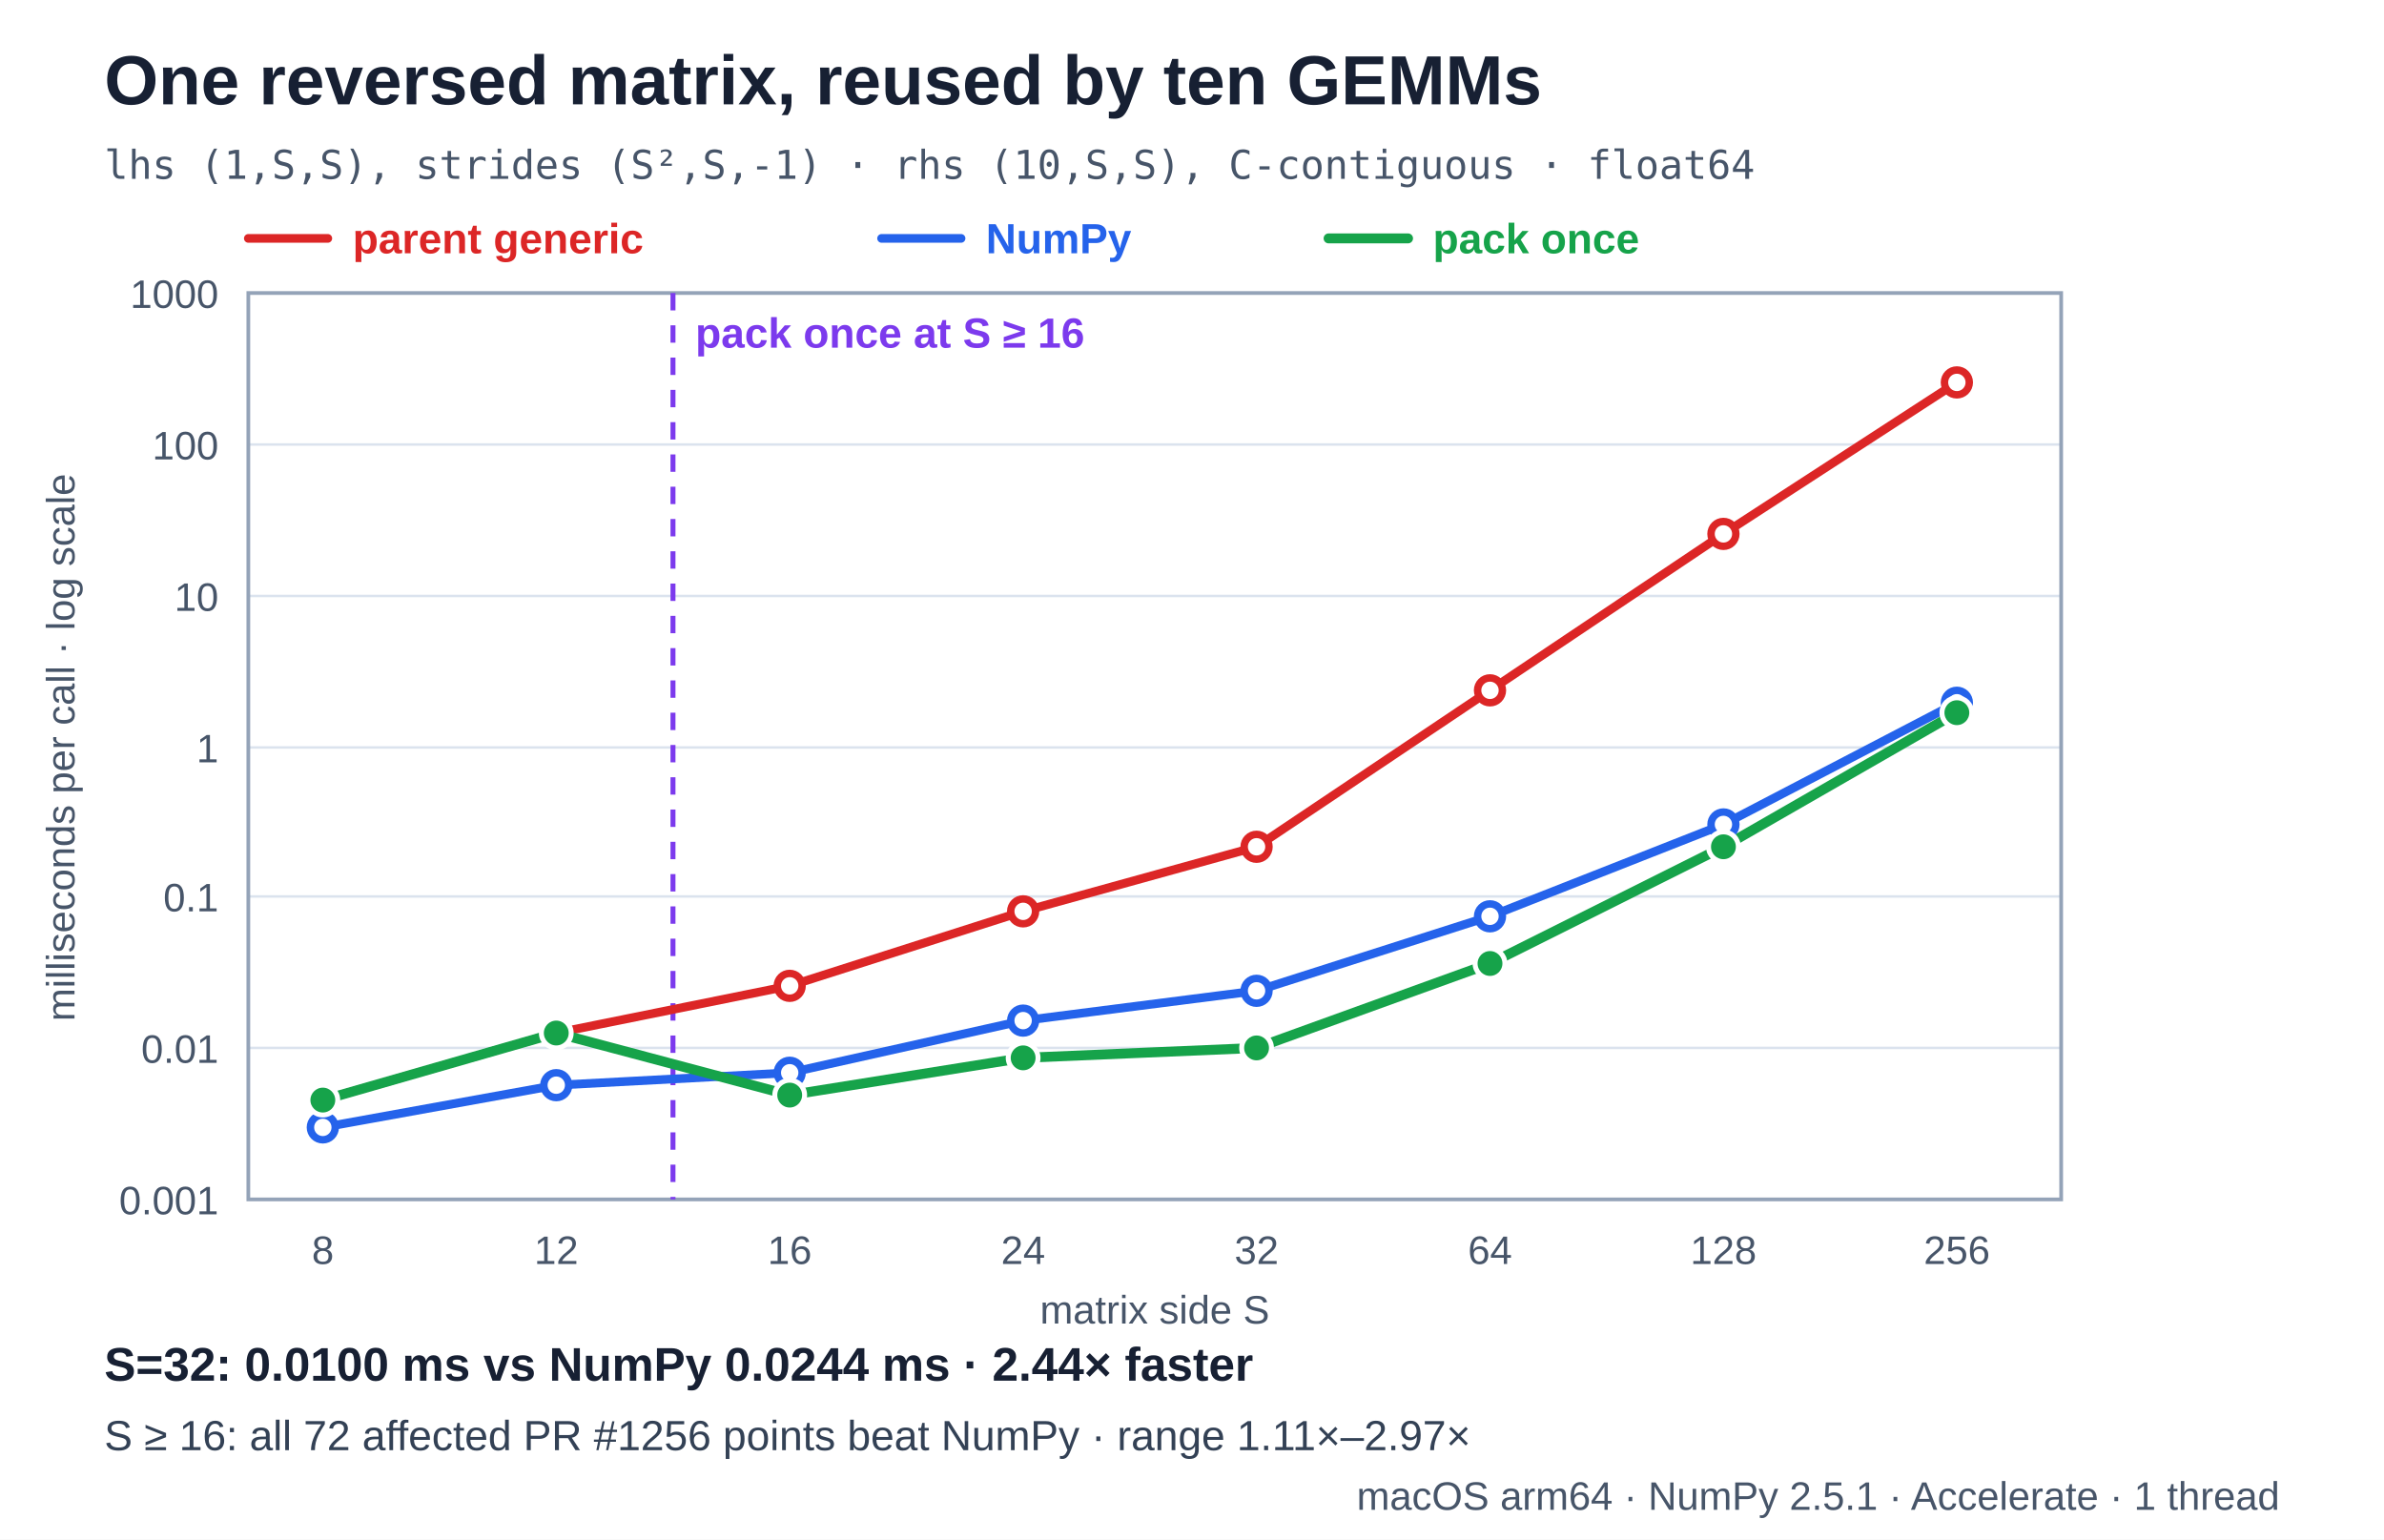
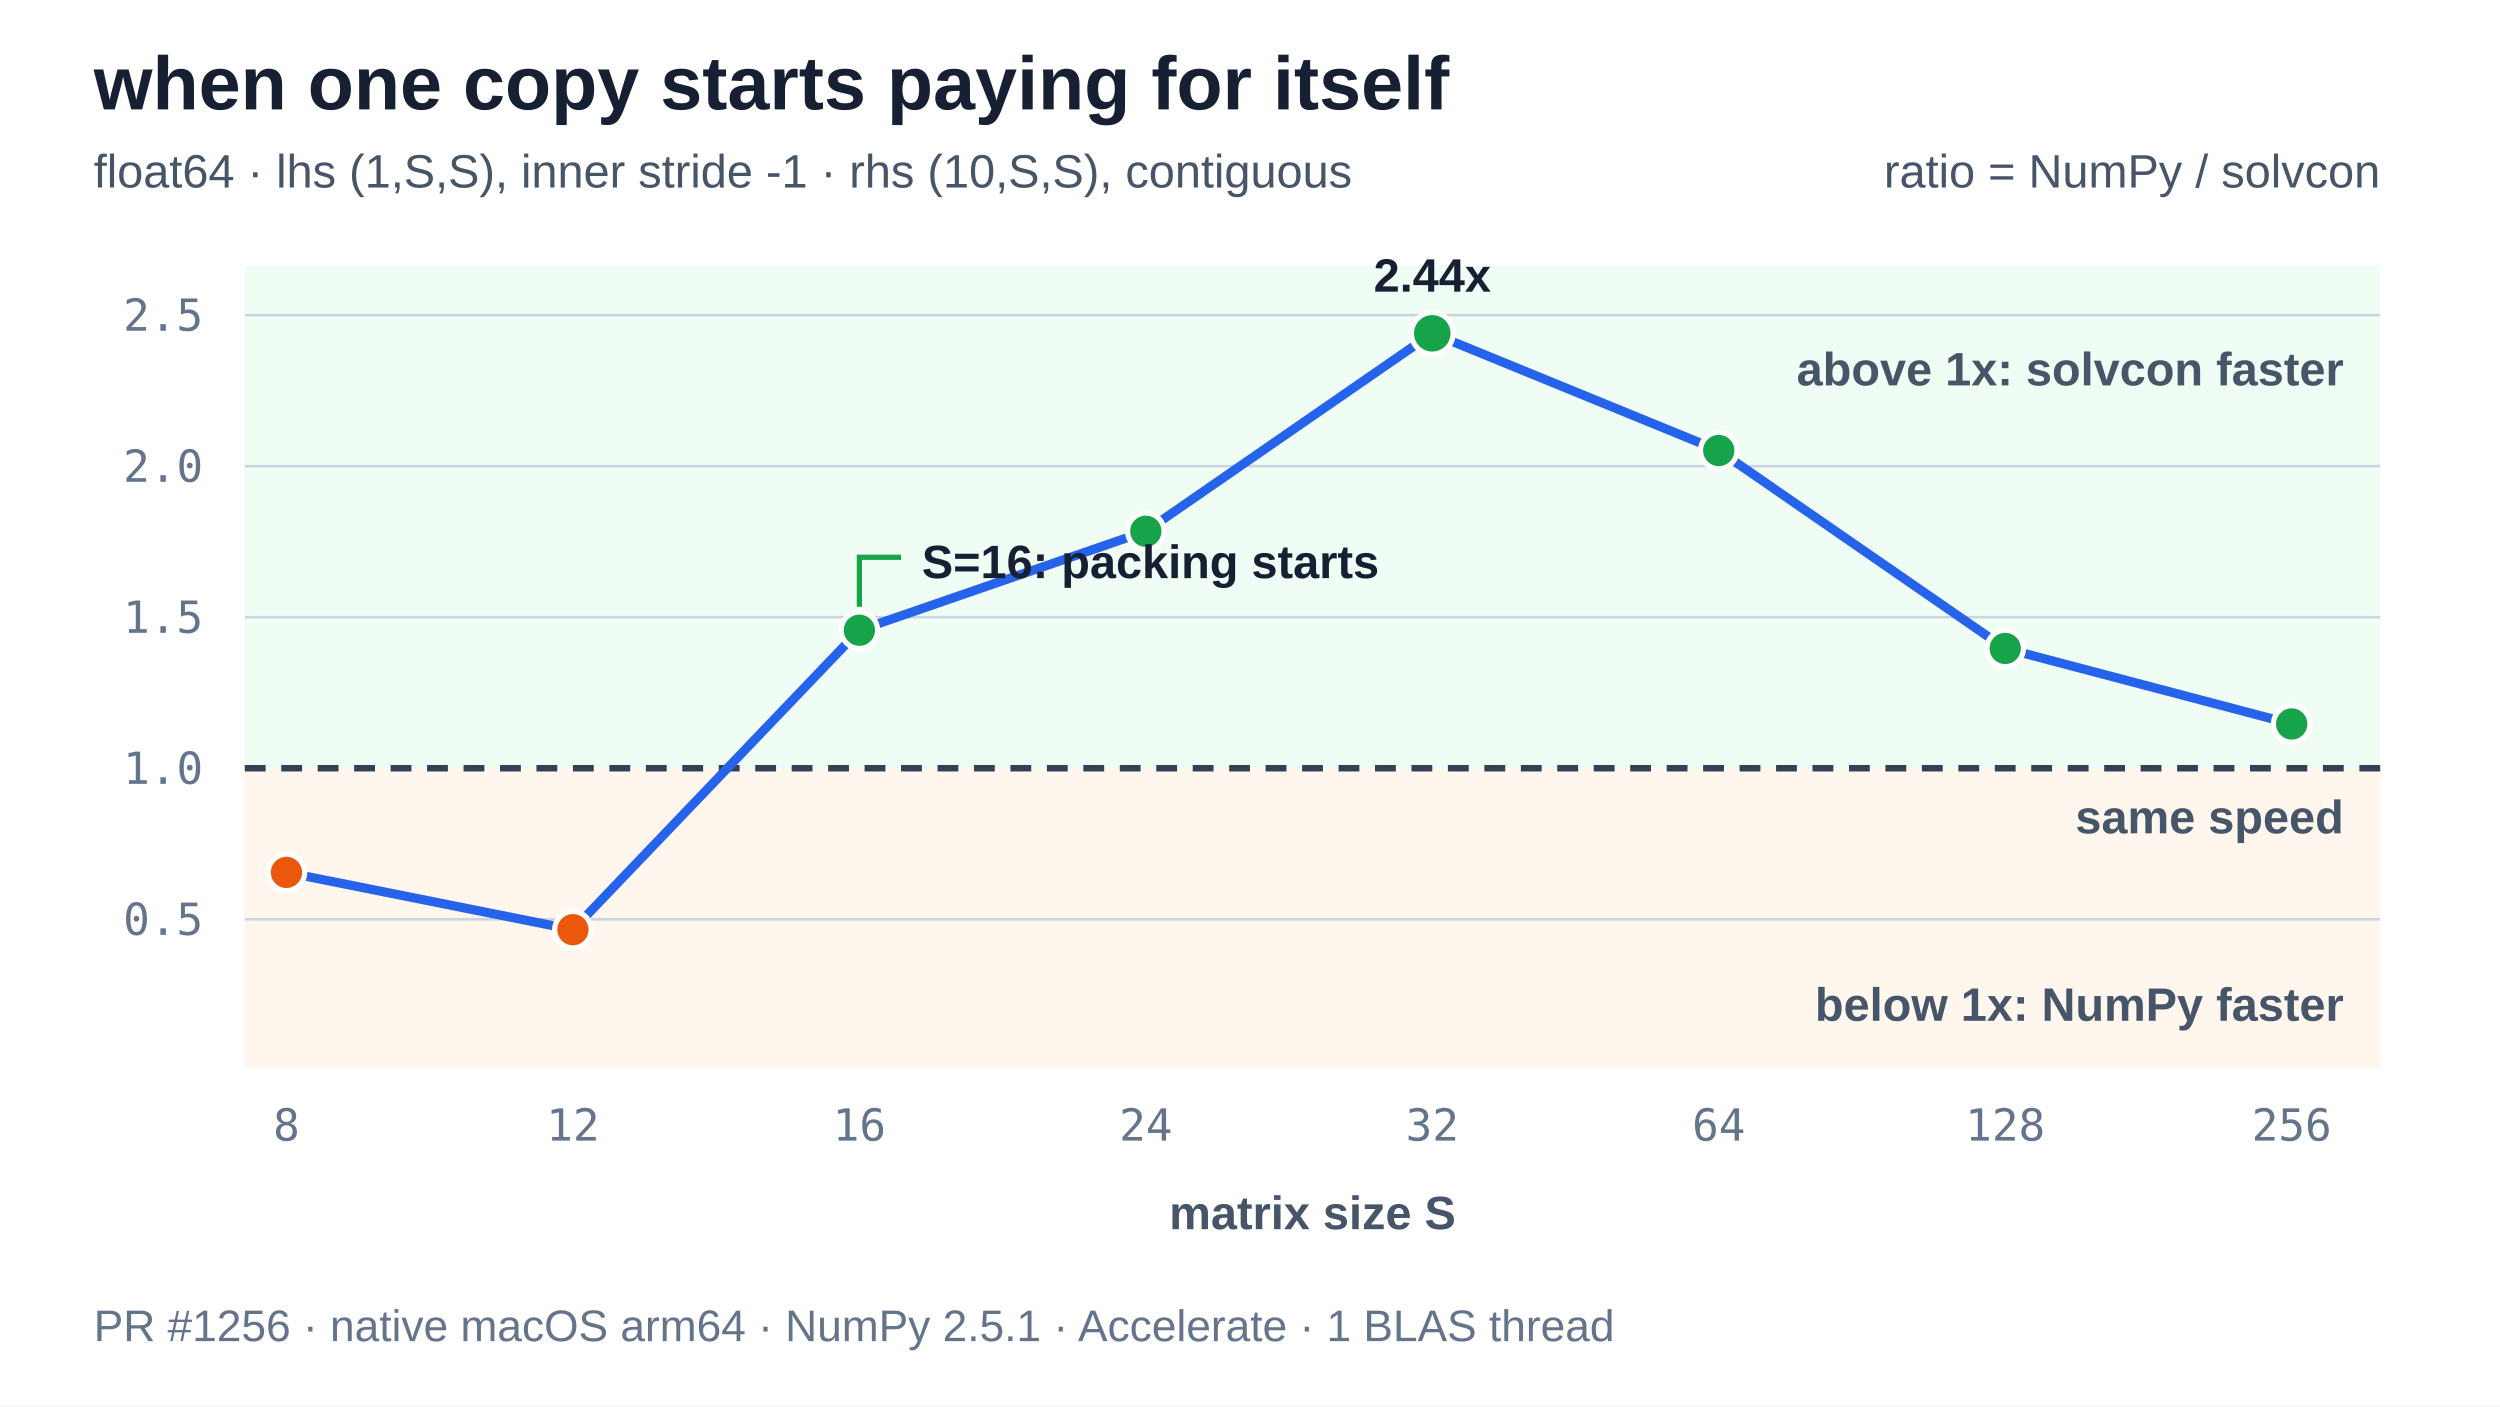
- <svg xmlns="http://www.w3.org/2000/svg" viewBox="0 0 960 620" role="img" aria-labelledby="title desc">
+ <svg xmlns="http://www.w3.org/2000/svg" viewBox="0 0 960 540" role="img" aria-labelledby="title desc">
  <style>
-     .title { font-family: Arial; font-size: 28px; font-weight: 700; fill: #172033; }
-     .subtitle { font-family: Consolas; font-size: 16px; font-weight: 500; fill: #475569; }
-     .axis { font-family: Arial; font-size: 16px; font-weight: 500; fill: #475569; }
-     .label { font-family: Arial; font-size: 17px; font-weight: 700; }
-     .note { font-family: Arial; font-size: 17px; font-weight: 500; fill: #334155; }
-     .strong { font-family: Arial; font-size: 19px; font-weight: 700; fill: #172033; }
-     .grid { stroke: #dbe3ee; stroke-width: 1; }
-     .frame { fill: none; stroke: #94a3b8; stroke-width: 1.5; }
-     .threshold { stroke: #7c3aed; stroke-width: 2; stroke-dasharray: 7 6; }
-     .numpy { fill: none; stroke: #2563eb; stroke-width: 3.5; stroke-linejoin: round; stroke-linecap: round; }
-     .before { fill: none; stroke: #dc2626; stroke-width: 3.5; stroke-linejoin: round; stroke-linecap: round; }
-     .after { fill: none; stroke: #16a34a; stroke-width: 4; stroke-linejoin: round; stroke-linecap: round; }
-     .numpy-dot { fill: #fff; stroke: #2563eb; stroke-width: 3; }
-     .before-dot { fill: #fff; stroke: #dc2626; stroke-width: 3; }
-     .after-dot { fill: #16a34a; stroke: #fff; stroke-width: 2; }
+     .title { font-family: Arial, sans-serif; font-size: 29px; font-weight: 700; fill: #172033; }
+     .subtitle { font-family: Arial, sans-serif; font-size: 18px; font-weight: 500; fill: #475569; }
+     .axis { font-family: Arial, sans-serif; font-size: 18px; font-weight: 600; fill: #475569; }
+     .tick { font-family: Consolas, monospace; font-size: 17px; font-weight: 500; fill: #64748b; }
+     .callout { font-family: Arial, sans-serif; font-size: 18px; font-weight: 700; fill: #172033; }
+     .note { font-family: Arial, sans-serif; font-size: 17px; font-weight: 500; fill: #64748b; }
+     .grid { stroke: #cbd5e1; stroke-width: 1; }
+     .baseline { stroke: #334155; stroke-width: 2.5; stroke-dasharray: 8 6; }
+     .series { fill: none; stroke: #2563eb; stroke-width: 3.5; stroke-linejoin: round; stroke-linecap: round; }
  </style>
-   <rect width="960" height="620" fill="#fff" />
-   <text x="42" y="42" class="title">One reversed matrix, reused by ten GEMMs</text>
-   <text x="42" y="72" class="subtitle">lhs (1,S,S), strides (S²,S,-1) · rhs (10,S,S), C-contiguous · float64</text>
-   <line x1="100" y1="96" x2="132" y2="96" class="before" />
-   <text x="142" y="102" class="label" fill="#dc2626">parent generic</text>
-   <line x1="355" y1="96" x2="387" y2="96" class="numpy" />
-   <text x="397" y="102" class="label" fill="#2563eb">NumPy</text>
-   <line x1="535" y1="96" x2="567" y2="96" class="after" />
-   <text x="577" y="102" class="label" fill="#16a34a">pack once</text>
-   <line x1="100" y1="118" x2="830" y2="118" class="grid" />
-   <line x1="100" y1="179" x2="830" y2="179" class="grid" />
-   <line x1="100" y1="240" x2="830" y2="240" class="grid" />
-   <line x1="100" y1="301" x2="830" y2="301" class="grid" />
-   <line x1="100" y1="361" x2="830" y2="361" class="grid" />
-   <line x1="100" y1="422" x2="830" y2="422" class="grid" />
-   <line x1="100" y1="483" x2="830" y2="483" class="grid" />
-   <rect x="100" y="118" width="730" height="365" class="frame" />
-   <text x="88" y="124" class="axis" text-anchor="end">1000</text>
-   <text x="88" y="185" class="axis" text-anchor="end">100</text>
-   <text x="88" y="246" class="axis" text-anchor="end">10</text>
-   <text x="88" y="307" class="axis" text-anchor="end">1</text>
-   <text x="88" y="367" class="axis" text-anchor="end">0.1</text>
-   <text x="88" y="428" class="axis" text-anchor="end">0.01</text>
-   <text x="88" y="489" class="axis" text-anchor="end">0.001</text>
-   <text x="30" y="301" class="axis" text-anchor="middle" transform="rotate(-90 30 301)">milliseconds per call · log scale</text>
-   <line x1="271" y1="118" x2="271" y2="483" class="threshold" />
-   <text x="280" y="140" class="label" fill="#7c3aed">pack once at S ≥ 16</text>
-   <polyline points="130,454 224,437 318,432 412,411 506,399 600,369 694,332 788,283" class="numpy" />
-   <polyline points="130,443 224,416 318,397 412,367 506,341 600,278 694,215 788,154" class="before" />
-   <polyline points="130,443 224,416 318,441 412,426 506,422 600,388 694,341 788,287" class="after" />
-   <g>
-     <circle cx="130" cy="454" r="5" class="numpy-dot" />
-     <circle cx="224" cy="437" r="5" class="numpy-dot" />
-     <circle cx="318" cy="432" r="5" class="numpy-dot" />
-     <circle cx="412" cy="411" r="5" class="numpy-dot" />
-     <circle cx="506" cy="399" r="5" class="numpy-dot" />
-     <circle cx="600" cy="369" r="5" class="numpy-dot" />
-     <circle cx="694" cy="332" r="5" class="numpy-dot" />
-     <circle cx="788" cy="283" r="5" class="numpy-dot" />
-     <circle cx="130" cy="443" r="5" class="before-dot" />
-     <circle cx="224" cy="416" r="5" class="before-dot" />
-     <circle cx="318" cy="397" r="5" class="before-dot" />
-     <circle cx="412" cy="367" r="5" class="before-dot" />
-     <circle cx="506" cy="341" r="5" class="before-dot" />
-     <circle cx="600" cy="278" r="5" class="before-dot" />
-     <circle cx="694" cy="215" r="5" class="before-dot" />
-     <circle cx="788" cy="154" r="5" class="before-dot" />
-     <circle cx="130" cy="443" r="6" class="after-dot" />
-     <circle cx="224" cy="416" r="6" class="after-dot" />
-     <circle cx="318" cy="441" r="6" class="after-dot" />
-     <circle cx="412" cy="426" r="6" class="after-dot" />
-     <circle cx="506" cy="422" r="6" class="after-dot" />
-     <circle cx="600" cy="388" r="6" class="after-dot" />
-     <circle cx="694" cy="341" r="6" class="after-dot" />
-     <circle cx="788" cy="287" r="6" class="after-dot" />
-   </g>
-   <g class="axis" text-anchor="middle">
-     <text x="130" y="509">8</text>
-     <text x="224" y="509">12</text>
-     <text x="318" y="509">16</text>
-     <text x="412" y="509">24</text>
-     <text x="506" y="509">32</text>
-     <text x="600" y="509">64</text>
-     <text x="694" y="509">128</text>
-     <text x="788" y="509">256</text>
-   </g>
-   <text x="465" y="533" class="axis" text-anchor="middle">matrix side S</text>
-   <text x="42" y="556" class="strong">S=32: 0.0100 ms vs NumPy 0.0244 ms · 2.44× faster</text>
-   <text x="42" y="584" class="note">S ≥ 16: all 72 affected PR #1256 points beat NumPy · range 1.11×–2.97×</text>
-   <text x="918" y="608" class="axis" text-anchor="end">macOS arm64 · NumPy 2.5.1 · Accelerate · 1 thread</text>
+   <rect width="960" height="540" fill="#ffffff" />
+   <text x="36" y="42" class="title">when one copy starts paying for itself</text>
+   <text x="36" y="72" class="subtitle">float64 · lhs (1,S,S), inner stride -1 · rhs (10,S,S), contiguous</text>
+   <text x="914" y="72" class="subtitle" text-anchor="end">ratio = NumPy / solvcon</text>
+   <rect x="94" y="102" width="820" height="193" fill="#f0fdf4" />
+   <rect x="94" y="295" width="820" height="115" fill="#fff7ed" />
+   <text x="900" y="148" class="axis" fill="#15803d" text-anchor="end">above 1x: solvcon faster</text>
+   <text x="900" y="392" class="axis" fill="#c2410c" text-anchor="end">below 1x: NumPy faster</text>
+   <line x1="94" y1="353" x2="914" y2="353" class="grid" />
+   <line x1="94" y1="295" x2="914" y2="295" class="baseline" />
+   <line x1="94" y1="237" x2="914" y2="237" class="grid" />
+   <line x1="94" y1="179" x2="914" y2="179" class="grid" />
+   <line x1="94" y1="121" x2="914" y2="121" class="grid" />
+   <text x="78" y="359" class="tick" text-anchor="end">0.5</text>
+   <text x="78" y="301" class="tick" text-anchor="end">1.0</text>
+   <text x="78" y="243" class="tick" text-anchor="end">1.5</text>
+   <text x="78" y="185" class="tick" text-anchor="end">2.0</text>
+   <text x="78" y="127" class="tick" text-anchor="end">2.5</text>
+   <text x="900" y="320" class="axis" text-anchor="end">same speed</text>
+   <polyline points="110,335 220,357 330,242 440,204 550,128 660,173 770,249 880,278" class="series" />
+   <circle cx="110" cy="335" r="7" fill="#ea580c" stroke="#ffffff" stroke-width="2" />
+   <circle cx="220" cy="357" r="7" fill="#ea580c" stroke="#ffffff" stroke-width="2" />
+   <circle cx="330" cy="242" r="7" fill="#16a34a" stroke="#ffffff" stroke-width="2" />
+   <circle cx="440" cy="204" r="7" fill="#16a34a" stroke="#ffffff" stroke-width="2" />
+   <circle cx="550" cy="128" r="8" fill="#16a34a" stroke="#ffffff" stroke-width="2" />
+   <circle cx="660" cy="173" r="7" fill="#16a34a" stroke="#ffffff" stroke-width="2" />
+   <circle cx="770" cy="249" r="7" fill="#16a34a" stroke="#ffffff" stroke-width="2" />
+   <circle cx="880" cy="278" r="7" fill="#16a34a" stroke="#ffffff" stroke-width="2" />
+   <text x="550" y="112" class="callout" text-anchor="middle">2.44x</text>
+   <path d="M330 233 V214 H346" fill="none" stroke="#16a34a" stroke-width="2" />
+   <text x="354" y="222" class="callout">S=16: packing starts</text>
+   <text x="110" y="438" class="tick" text-anchor="middle">8</text>
+   <text x="220" y="438" class="tick" text-anchor="middle">12</text>
+   <text x="330" y="438" class="tick" text-anchor="middle">16</text>
+   <text x="440" y="438" class="tick" text-anchor="middle">24</text>
+   <text x="550" y="438" class="tick" text-anchor="middle">32</text>
+   <text x="660" y="438" class="tick" text-anchor="middle">64</text>
+   <text x="770" y="438" class="tick" text-anchor="middle">128</text>
+   <text x="880" y="438" class="tick" text-anchor="middle">256</text>
+   <text x="504" y="472" class="axis" text-anchor="middle">matrix size S</text>
+   <text x="36" y="515" class="note">PR #1256 · native macOS arm64 · NumPy 2.5.1 · Accelerate · 1 BLAS thread</text>
</svg>
